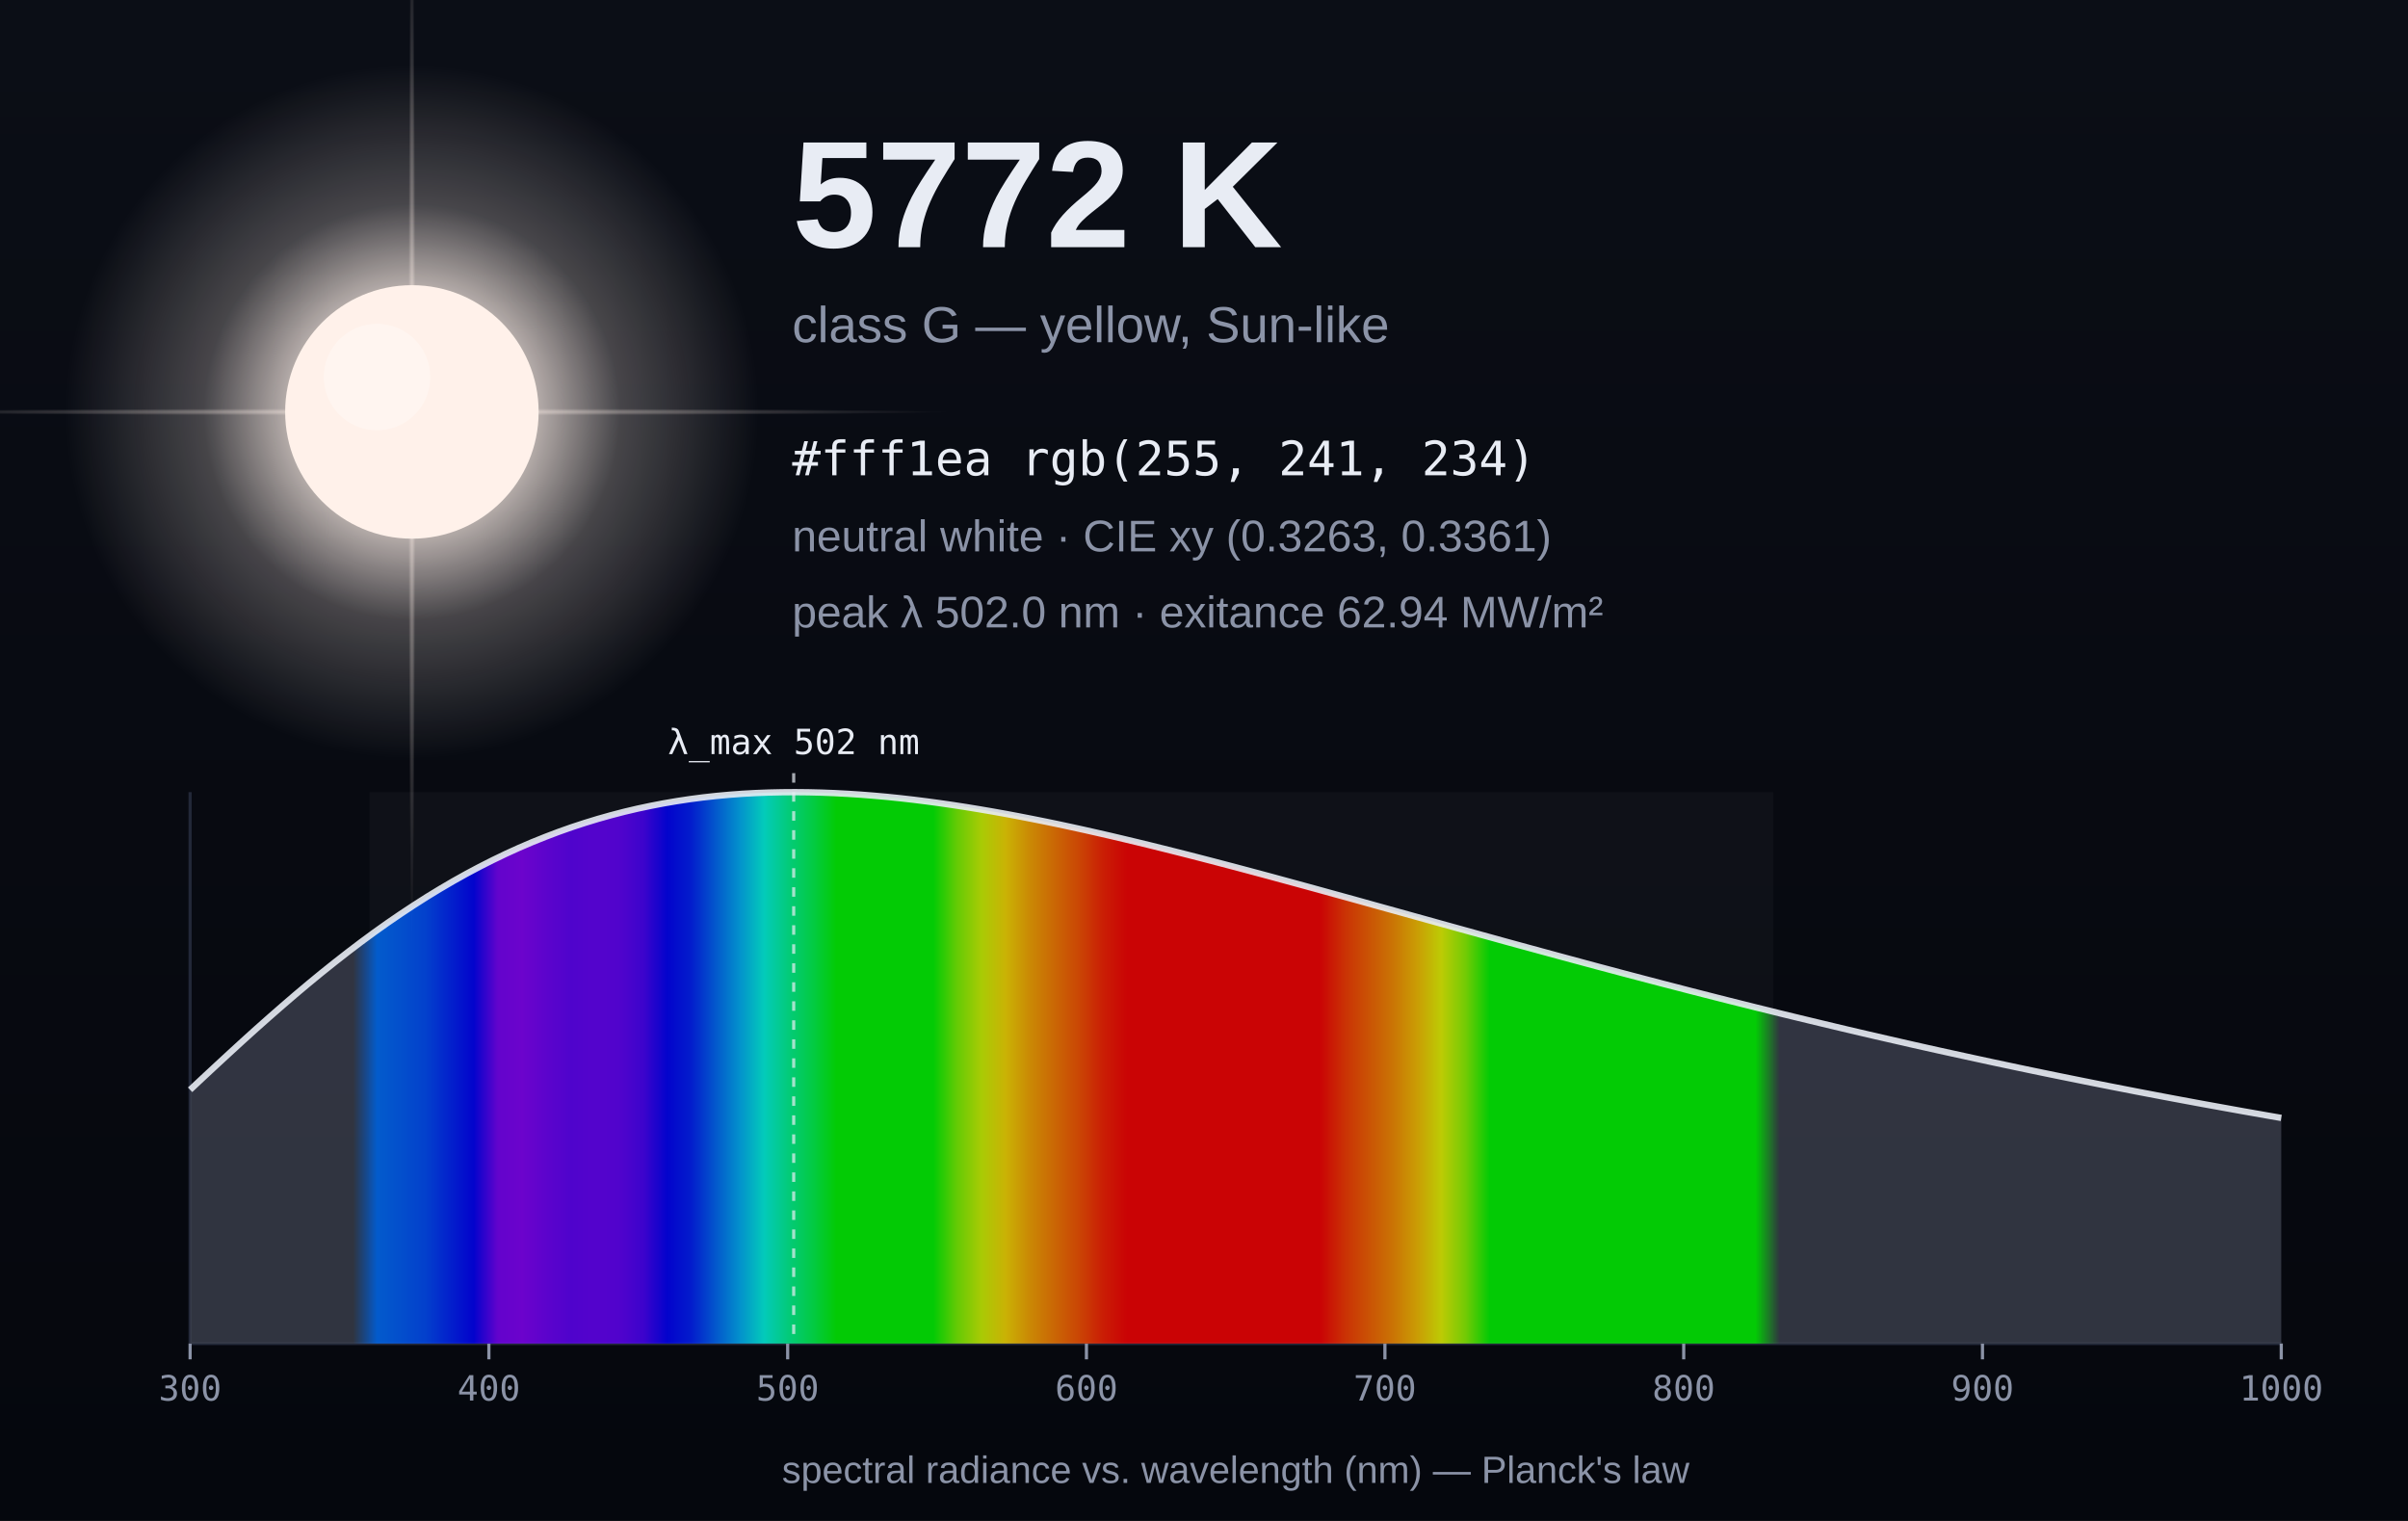
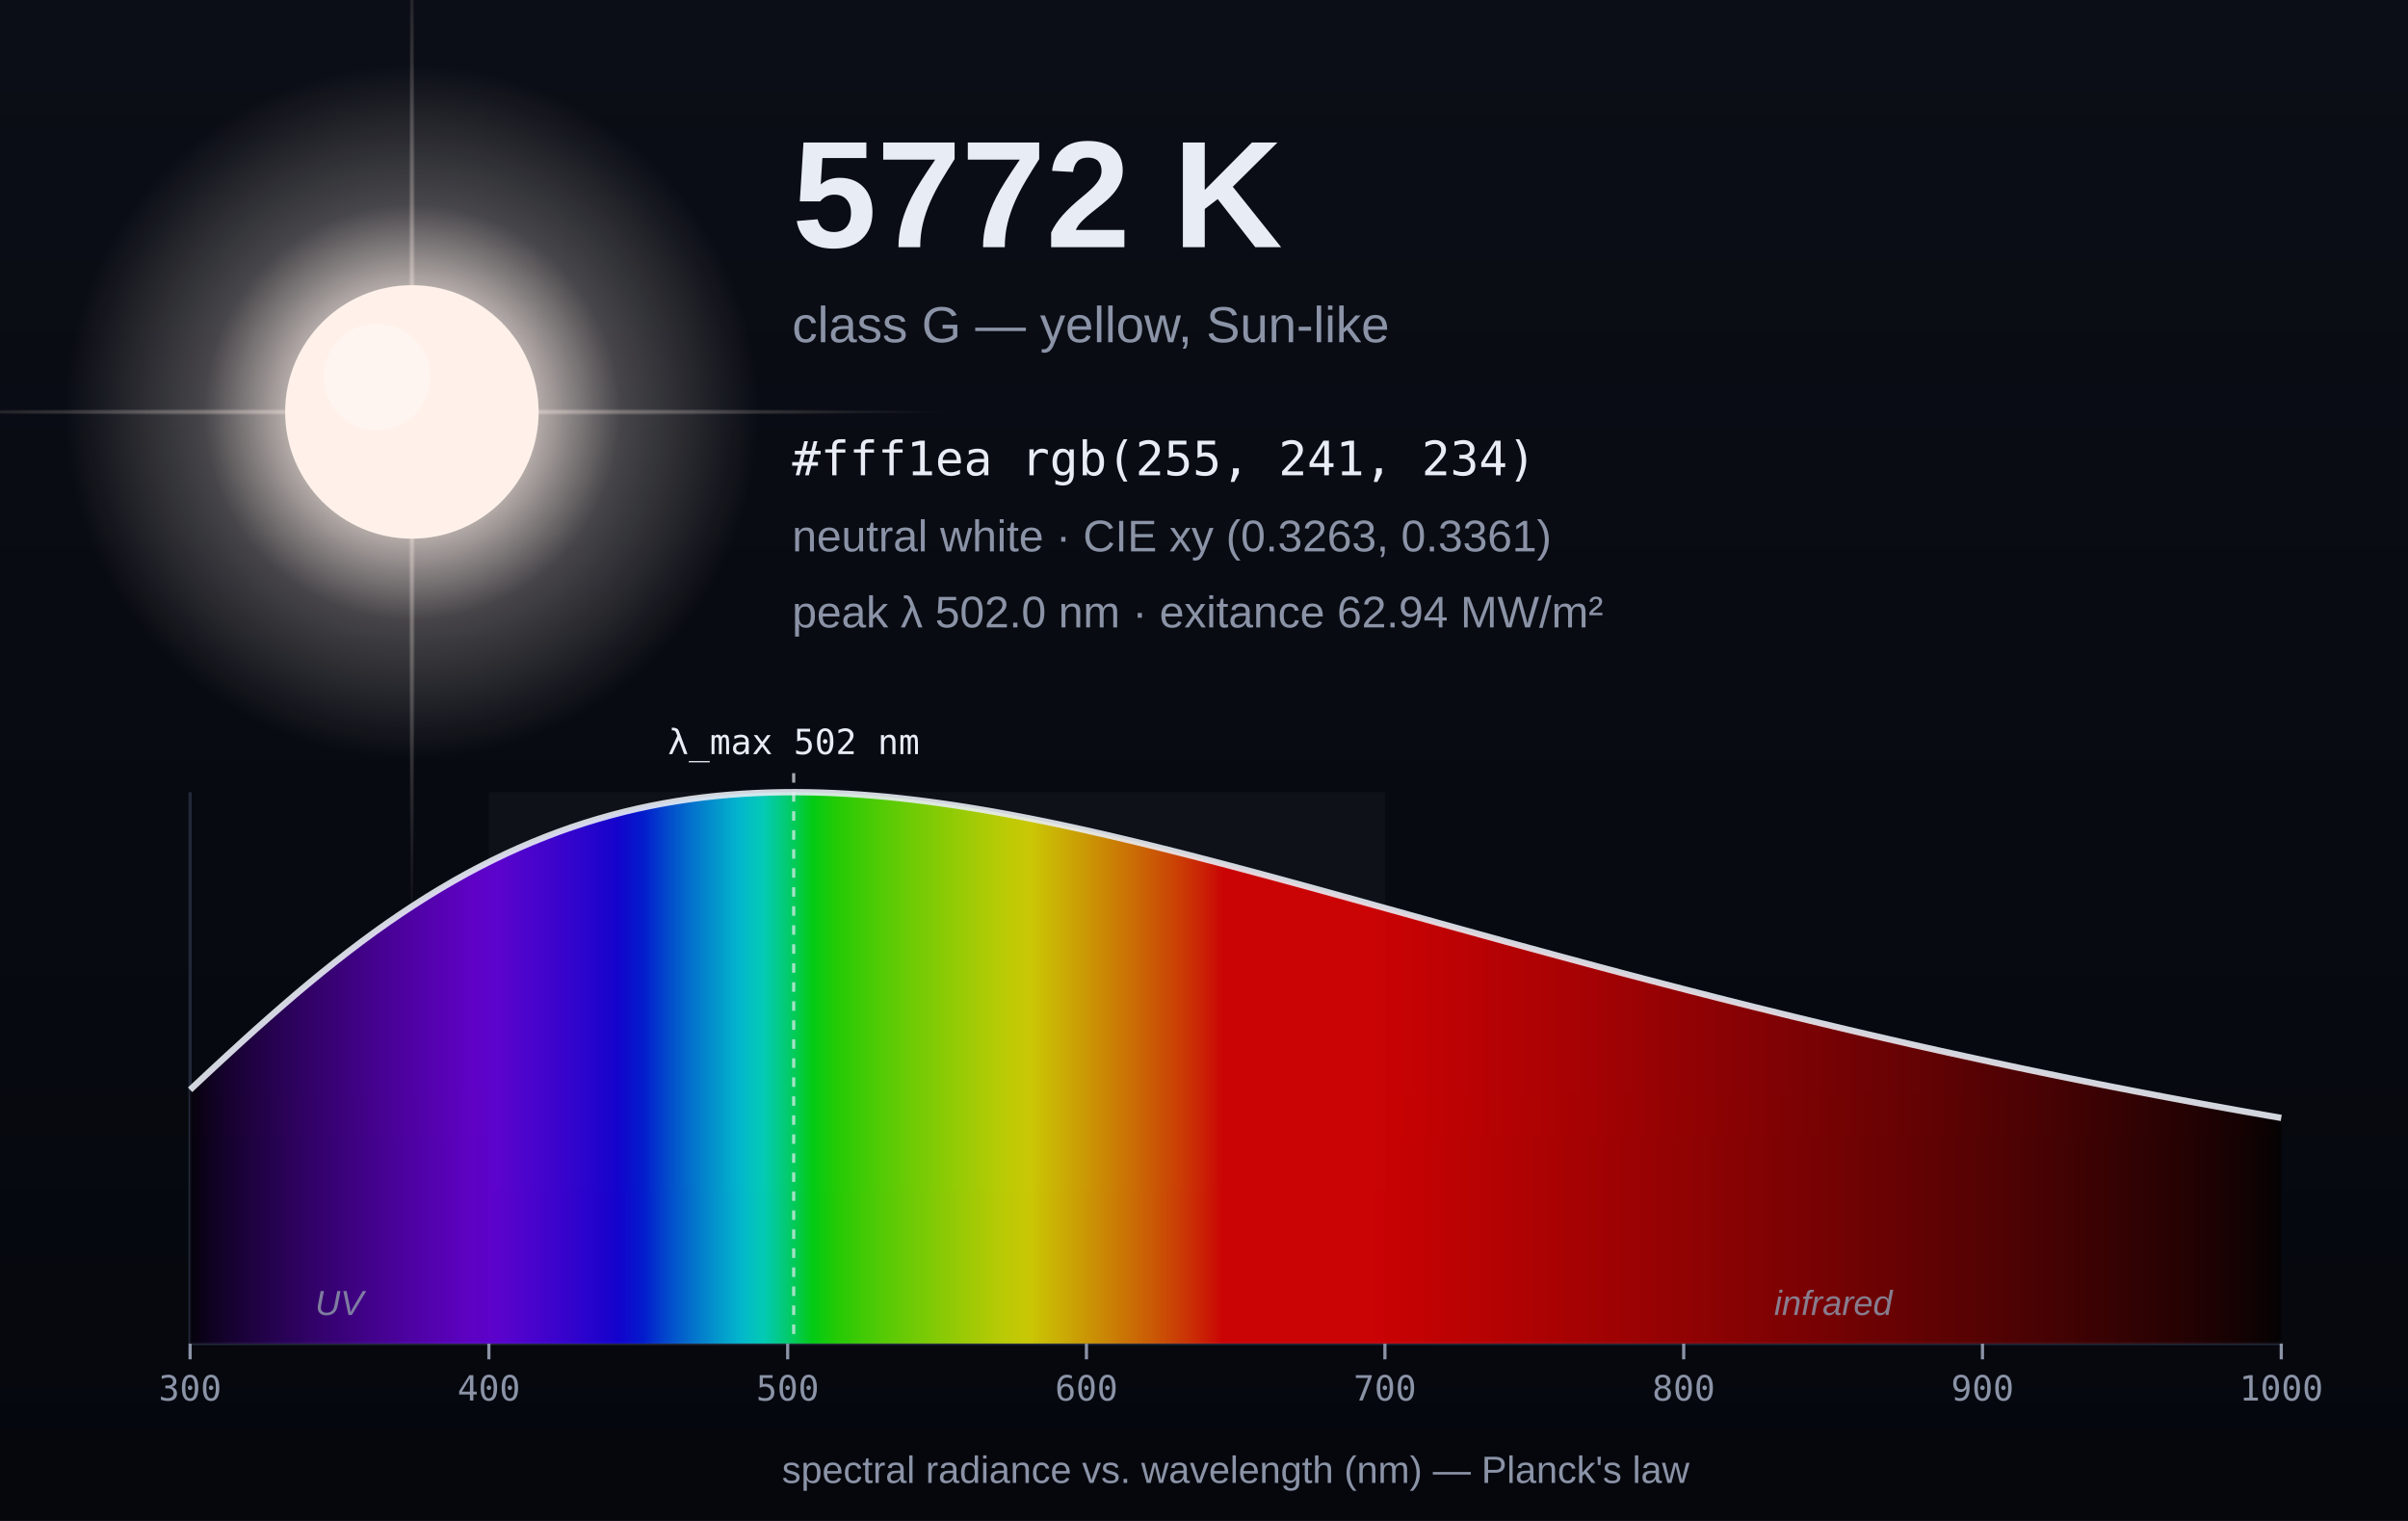
<svg xmlns="http://www.w3.org/2000/svg" width="760" height="480" viewBox="0 0 760 480" font-family="'Segoe UI', 'Helvetica Neue', Arial, system-ui, sans-serif">
  <defs>
    <linearGradient id="bg" x1="0" y1="0" x2="0" y2="1">
      <stop offset="0%" stop-color="#0b0e16" />
      <stop offset="100%" stop-color="#05070d" />
    </linearGradient>
    <radialGradient id="glow" cx="50%" cy="50%" r="50%">
      <stop offset="0%" stop-color="#fff1ea" stop-opacity="1" />
      <stop offset="28%" stop-color="#fff1ea" stop-opacity="0.85" />
      <stop offset="60%" stop-color="#fff1ea" stop-opacity="0.25" />
      <stop offset="100%" stop-color="#fff1ea" stop-opacity="0" />
    </radialGradient>
    <radialGradient id="spike" cx="50%" cy="50%" r="50%">
      <stop offset="0%" stop-color="#fff1ea" stop-opacity="0.9" />
      <stop offset="100%" stop-color="#fff1ea" stop-opacity="0" />
    </radialGradient>
    <linearGradient id="spectrum" x1="0" y1="0" x2="1" y2="0">
-       <stop offset="0.00%" stop-color="rgb(60,64,78)" />
-       <stop offset="1.15%" stop-color="rgb(60,64,78)" />
-       <stop offset="2.30%" stop-color="rgb(60,64,78)" />
-       <stop offset="3.45%" stop-color="rgb(60,64,78)" />
-       <stop offset="4.60%" stop-color="rgb(60,64,78)" />
-       <stop offset="5.75%" stop-color="rgb(60,64,78)" />
-       <stop offset="6.90%" stop-color="rgb(60,64,78)" />
-       <stop offset="8.05%" stop-color="rgb(60,64,78)" />
-       <stop offset="9.20%" stop-color="rgb(0,112,255)" />
-       <stop offset="10.34%" stop-color="rgb(0,96,255)" />
-       <stop offset="11.49%" stop-color="rgb(0,78,255)" />
-       <stop offset="12.64%" stop-color="rgb(0,38,255)" />
-       <stop offset="13.79%" stop-color="rgb(0,0,255)" />
-       <stop offset="14.94%" stop-color="rgb(123,0,255)" />
-       <stop offset="16.09%" stop-color="rgb(134,0,255)" />
-       <stop offset="17.24%" stop-color="rgb(114,0,255)" />
-       <stop offset="18.39%" stop-color="rgb(98,0,255)" />
-       <stop offset="19.54%" stop-color="rgb(103,0,255)" />
-       <stop offset="20.69%" stop-color="rgb(100,0,255)" />
-       <stop offset="21.84%" stop-color="rgb(74,0,255)" />
-       <stop offset="22.99%" stop-color="rgb(0,0,255)" />
-       <stop offset="24.14%" stop-color="rgb(0,33,255)" />
-       <stop offset="25.29%" stop-color="rgb(0,108,255)" />
-       <stop offset="26.44%" stop-color="rgb(0,182,255)" />
-       <stop offset="27.59%" stop-color="rgb(0,255,232)" />
-       <stop offset="28.74%" stop-color="rgb(0,255,150)" />
-       <stop offset="29.89%" stop-color="rgb(0,255,81)" />
-       <stop offset="31.03%" stop-color="rgb(0,255,0)" />
-       <stop offset="32.18%" stop-color="rgb(0,255,0)" />
-       <stop offset="33.33%" stop-color="rgb(0,255,0)" />
-       <stop offset="34.48%" stop-color="rgb(0,255,0)" />
-       <stop offset="35.63%" stop-color="rgb(0,255,0)" />
-       <stop offset="36.78%" stop-color="rgb(127,255,0)" />
-       <stop offset="37.93%" stop-color="rgb(213,255,0)" />
-       <stop offset="39.08%" stop-color="rgb(255,223,0)" />
-       <stop offset="40.23%" stop-color="rgb(255,170,0)" />
-       <stop offset="41.38%" stop-color="rgb(255,127,0)" />
-       <stop offset="42.53%" stop-color="rgb(255,86,0)" />
-       <stop offset="43.68%" stop-color="rgb(255,34,0)" />
-       <stop offset="44.83%" stop-color="rgb(255,0,0)" />
-       <stop offset="45.98%" stop-color="rgb(255,0,0)" />
-       <stop offset="47.13%" stop-color="rgb(255,0,0)" />
-       <stop offset="48.28%" stop-color="rgb(255,0,0)" />
+       <stop offset="0.00%" stop-color="rgb(0,0,0)" />
+       <stop offset="1.15%" stop-color="rgb(16,0,34)" />
+       <stop offset="2.30%" stop-color="rgb(28,0,59)" />
+       <stop offset="3.45%" stop-color="rgb(39,0,82)" />
+       <stop offset="4.60%" stop-color="rgb(49,0,103)" />
+       <stop offset="5.75%" stop-color="rgb(59,0,123)" />
+       <stop offset="6.90%" stop-color="rgb(68,0,142)" />
+       <stop offset="8.05%" stop-color="rgb(77,0,161)" />
+       <stop offset="9.20%" stop-color="rgb(86,0,179)" />
+       <stop offset="10.34%" stop-color="rgb(95,0,197)" />
+       <stop offset="11.49%" stop-color="rgb(103,0,214)" />
+       <stop offset="12.64%" stop-color="rgb(111,0,231)" />
+       <stop offset="13.79%" stop-color="rgb(119,0,248)" />
+       <stop offset="14.94%" stop-color="rgb(113,0,255)" />
+       <stop offset="16.09%" stop-color="rgb(97,0,255)" />
+       <stop offset="17.24%" stop-color="rgb(80,0,255)" />
+       <stop offset="18.39%" stop-color="rgb(62,0,255)" />
+       <stop offset="19.54%" stop-color="rgb(42,0,255)" />
+       <stop offset="20.69%" stop-color="rgb(20,0,255)" />
+       <stop offset="21.84%" stop-color="rgb(0,31,255)" />
+       <stop offset="22.99%" stop-color="rgb(0,90,255)" />
+       <stop offset="24.14%" stop-color="rgb(0,140,255)" />
+       <stop offset="25.29%" stop-color="rgb(0,186,255)" />
+       <stop offset="26.44%" stop-color="rgb(0,229,255)" />
+       <stop offset="27.59%" stop-color="rgb(0,255,223)" />
+       <stop offset="28.74%" stop-color="rgb(0,255,133)" />
+       <stop offset="29.89%" stop-color="rgb(0,255,20)" />
+       <stop offset="31.03%" stop-color="rgb(42,255,0)" />
+       <stop offset="32.18%" stop-color="rgb(75,255,0)" />
+       <stop offset="33.33%" stop-color="rgb(106,255,0)" />
+       <stop offset="34.48%" stop-color="rgb(134,255,0)" />
+       <stop offset="35.63%" stop-color="rgb(161,255,0)" />
+       <stop offset="36.78%" stop-color="rgb(187,255,0)" />
+       <stop offset="37.93%" stop-color="rgb(212,255,0)" />
+       <stop offset="39.08%" stop-color="rgb(236,255,0)" />
+       <stop offset="40.23%" stop-color="rgb(255,250,0)" />
+       <stop offset="41.38%" stop-color="rgb(255,224,0)" />
+       <stop offset="42.53%" stop-color="rgb(255,198,0)" />
+       <stop offset="43.68%" stop-color="rgb(255,170,0)" />
+       <stop offset="44.83%" stop-color="rgb(255,142,0)" />
+       <stop offset="45.98%" stop-color="rgb(255,112,0)" />
+       <stop offset="47.13%" stop-color="rgb(255,79,0)" />
+       <stop offset="48.28%" stop-color="rgb(255,43,0)" />
      <stop offset="49.43%" stop-color="rgb(255,0,0)" />
      <stop offset="50.57%" stop-color="rgb(255,0,0)" />
      <stop offset="51.72%" stop-color="rgb(255,0,0)" />
      <stop offset="52.87%" stop-color="rgb(255,0,0)" />
      <stop offset="54.02%" stop-color="rgb(255,0,0)" />
-       <stop offset="55.17%" stop-color="rgb(255,58,0)" />
-       <stop offset="56.32%" stop-color="rgb(255,101,0)" />
-       <stop offset="57.47%" stop-color="rgb(255,144,0)" />
-       <stop offset="58.62%" stop-color="rgb(255,196,0)" />
-       <stop offset="59.77%" stop-color="rgb(238,255,0)" />
-       <stop offset="60.92%" stop-color="rgb(144,255,0)" />
-       <stop offset="62.07%" stop-color="rgb(0,255,0)" />
-       <stop offset="63.22%" stop-color="rgb(0,255,0)" />
-       <stop offset="64.37%" stop-color="rgb(0,255,0)" />
-       <stop offset="65.52%" stop-color="rgb(0,255,0)" />
-       <stop offset="66.67%" stop-color="rgb(0,255,0)" />
-       <stop offset="67.82%" stop-color="rgb(0,255,0)" />
-       <stop offset="68.97%" stop-color="rgb(0,255,0)" />
-       <stop offset="70.11%" stop-color="rgb(0,255,0)" />
-       <stop offset="71.26%" stop-color="rgb(0,255,0)" />
-       <stop offset="72.41%" stop-color="rgb(0,255,0)" />
-       <stop offset="73.56%" stop-color="rgb(0,255,0)" />
-       <stop offset="74.71%" stop-color="rgb(0,255,0)" />
-       <stop offset="75.86%" stop-color="rgb(60,64,78)" />
-       <stop offset="77.01%" stop-color="rgb(60,64,78)" />
-       <stop offset="78.16%" stop-color="rgb(60,64,78)" />
-       <stop offset="79.31%" stop-color="rgb(60,64,78)" />
-       <stop offset="80.46%" stop-color="rgb(60,64,78)" />
-       <stop offset="81.61%" stop-color="rgb(60,64,78)" />
-       <stop offset="82.76%" stop-color="rgb(60,64,78)" />
-       <stop offset="83.91%" stop-color="rgb(60,64,78)" />
-       <stop offset="85.06%" stop-color="rgb(60,64,78)" />
-       <stop offset="86.21%" stop-color="rgb(60,64,78)" />
-       <stop offset="87.36%" stop-color="rgb(60,64,78)" />
-       <stop offset="88.51%" stop-color="rgb(60,64,78)" />
-       <stop offset="89.66%" stop-color="rgb(60,64,78)" />
-       <stop offset="90.80%" stop-color="rgb(60,64,78)" />
-       <stop offset="91.95%" stop-color="rgb(60,64,78)" />
-       <stop offset="93.10%" stop-color="rgb(60,64,78)" />
-       <stop offset="94.25%" stop-color="rgb(60,64,78)" />
-       <stop offset="95.40%" stop-color="rgb(60,64,78)" />
-       <stop offset="96.55%" stop-color="rgb(60,64,78)" />
-       <stop offset="97.70%" stop-color="rgb(60,64,78)" />
-       <stop offset="98.85%" stop-color="rgb(60,64,78)" />
-       <stop offset="100.00%" stop-color="rgb(60,64,78)" />
+       <stop offset="55.17%" stop-color="rgb(255,0,0)" />
+       <stop offset="56.32%" stop-color="rgb(255,0,0)" />
+       <stop offset="57.47%" stop-color="rgb(253,0,0)" />
+       <stop offset="58.62%" stop-color="rgb(248,0,0)" />
+       <stop offset="59.77%" stop-color="rgb(242,0,0)" />
+       <stop offset="60.92%" stop-color="rgb(237,0,0)" />
+       <stop offset="62.07%" stop-color="rgb(231,0,0)" />
+       <stop offset="63.22%" stop-color="rgb(226,0,0)" />
+       <stop offset="64.37%" stop-color="rgb(220,0,0)" />
+       <stop offset="65.52%" stop-color="rgb(214,0,0)" />
+       <stop offset="66.67%" stop-color="rgb(209,0,0)" />
+       <stop offset="67.82%" stop-color="rgb(203,0,0)" />
+       <stop offset="68.97%" stop-color="rgb(197,0,0)" />
+       <stop offset="70.11%" stop-color="rgb(191,0,0)" />
+       <stop offset="71.26%" stop-color="rgb(185,0,0)" />
+       <stop offset="72.41%" stop-color="rgb(179,0,0)" />
+       <stop offset="73.56%" stop-color="rgb(173,0,0)" />
+       <stop offset="74.71%" stop-color="rgb(167,0,0)" />
+       <stop offset="75.86%" stop-color="rgb(161,0,0)" />
+       <stop offset="77.01%" stop-color="rgb(155,0,0)" />
+       <stop offset="78.16%" stop-color="rgb(149,0,0)" />
+       <stop offset="79.31%" stop-color="rgb(142,0,0)" />
+       <stop offset="80.46%" stop-color="rgb(136,0,0)" />
+       <stop offset="81.61%" stop-color="rgb(130,0,0)" />
+       <stop offset="82.76%" stop-color="rgb(123,0,0)" />
+       <stop offset="83.91%" stop-color="rgb(116,0,0)" />
+       <stop offset="85.06%" stop-color="rgb(110,0,0)" />
+       <stop offset="86.21%" stop-color="rgb(103,0,0)" />
+       <stop offset="87.36%" stop-color="rgb(96,0,0)" />
+       <stop offset="88.51%" stop-color="rgb(89,0,0)" />
+       <stop offset="89.66%" stop-color="rgb(82,0,0)" />
+       <stop offset="90.80%" stop-color="rgb(74,0,0)" />
+       <stop offset="91.95%" stop-color="rgb(67,0,0)" />
+       <stop offset="93.10%" stop-color="rgb(59,0,0)" />
+       <stop offset="94.25%" stop-color="rgb(51,0,0)" />
+       <stop offset="95.40%" stop-color="rgb(43,0,0)" />
+       <stop offset="96.55%" stop-color="rgb(34,0,0)" />
+       <stop offset="97.70%" stop-color="rgb(25,0,0)" />
+       <stop offset="98.85%" stop-color="rgb(14,0,0)" />
+       <stop offset="100.00%" stop-color="rgb(0,0,0)" />
    </linearGradient>
  </defs>
  <rect width="760" height="480" fill="url(#bg)" />
  <circle cx="130.0" cy="130.0" r="110" fill="url(#glow)" />
  <rect x="-40.0" y="128.9" width="340.0" height="2.2" fill="url(#spike)" opacity="0.55" />
  <rect x="128.9" y="-40.0" width="2.2" height="340.0" fill="url(#spike)" opacity="0.55" />
  <circle cx="130.0" cy="130.0" r="40.0" fill="#fff1ea" />
  <circle cx="119.0" cy="119.0" r="16.8" fill="#ffffff" opacity="0.30" />
  <text x="250.0" y="78" fill="#e8ecf4" font-size="48" font-weight="700">5772 K</text>
  <text x="250.0" y="108" fill="#8b93a7" font-size="16">class G — yellow, Sun-like</text>
  <text x="250.0" y="150" fill="#e8ecf4" font-size="15" font-family="'SF Mono', 'JetBrains Mono', 'Menlo', monospace">#fff1ea   rgb(255, 241, 234)</text>
  <text x="250.0" y="174" fill="#8b93a7" font-size="14">neutral white  ·  CIE xy (0.3263, 0.3361)</text>
  <text x="250.0" y="198" fill="#8b93a7" font-size="14">peak λ 502.0 nm  ·  exitance 62.94 MW/m²</text>
-   <rect x="116.6" y="250.0" width="443.1" height="174.0" fill="#ffffff" opacity="0.03" />
+   <rect x="154.3" y="250.0" width="282.9" height="174.0" fill="#ffffff" opacity="0.03" />
  <line x1="60.0" y1="424.0" x2="720.0" y2="424.0" stroke="#222838" />
  <line x1="60.0" y1="250.0" x2="60.0" y2="424.0" stroke="#222838" />
  <line x1="60.0" y1="424.0" x2="60.0" y2="429.0" stroke="#8b93a7" />
  <text x="60.0" y="442.0" fill="#8b93a7" font-size="11" font-family="'SF Mono', 'JetBrains Mono', 'Menlo', monospace" text-anchor="middle">300</text>
  <line x1="154.3" y1="424.0" x2="154.3" y2="429.0" stroke="#8b93a7" />
  <text x="154.3" y="442.0" fill="#8b93a7" font-size="11" font-family="'SF Mono', 'JetBrains Mono', 'Menlo', monospace" text-anchor="middle">400</text>
  <line x1="248.6" y1="424.0" x2="248.6" y2="429.0" stroke="#8b93a7" />
  <text x="248.6" y="442.0" fill="#8b93a7" font-size="11" font-family="'SF Mono', 'JetBrains Mono', 'Menlo', monospace" text-anchor="middle">500</text>
  <line x1="342.9" y1="424.0" x2="342.9" y2="429.0" stroke="#8b93a7" />
  <text x="342.9" y="442.0" fill="#8b93a7" font-size="11" font-family="'SF Mono', 'JetBrains Mono', 'Menlo', monospace" text-anchor="middle">600</text>
  <line x1="437.1" y1="424.0" x2="437.1" y2="429.0" stroke="#8b93a7" />
  <text x="437.1" y="442.0" fill="#8b93a7" font-size="11" font-family="'SF Mono', 'JetBrains Mono', 'Menlo', monospace" text-anchor="middle">700</text>
  <line x1="531.4" y1="424.0" x2="531.4" y2="429.0" stroke="#8b93a7" />
  <text x="531.4" y="442.0" fill="#8b93a7" font-size="11" font-family="'SF Mono', 'JetBrains Mono', 'Menlo', monospace" text-anchor="middle">800</text>
  <line x1="625.7" y1="424.0" x2="625.7" y2="429.0" stroke="#8b93a7" />
  <text x="625.7" y="442.0" fill="#8b93a7" font-size="11" font-family="'SF Mono', 'JetBrains Mono', 'Menlo', monospace" text-anchor="middle">900</text>
  <line x1="720.0" y1="424.0" x2="720.0" y2="429.0" stroke="#8b93a7" />
  <text x="720.0" y="442.0" fill="#8b93a7" font-size="11" font-family="'SF Mono', 'JetBrains Mono', 'Menlo', monospace" text-anchor="middle">1000</text>
  <path d="M 60.00,343.93 L 64.15,340.04 L 68.30,336.18 L 72.45,332.35 L 76.60,328.55 L 80.75,324.80 L 84.91,321.11 L 89.06,317.48 L 93.21,313.91 L 97.36,310.42 L 101.51,307.01 L 105.66,303.69 L 109.81,300.45 L 113.96,297.30 L 118.11,294.25 L 122.26,291.30 L 126.42,288.45 L 130.57,285.71 L 134.72,283.06 L 138.87,280.53 L 143.02,278.10 L 147.17,275.78 L 151.32,273.57 L 155.47,271.47 L 159.62,269.47 L 163.77,267.58 L 167.92,265.80 L 172.08,264.13 L 176.23,262.55 L 180.38,261.08 L 184.53,259.72 L 188.68,258.45 L 192.83,257.28 L 196.98,256.20 L 201.13,255.22 L 205.28,254.34 L 209.43,253.54 L 213.58,252.83 L 217.74,252.20 L 221.89,251.66 L 226.04,251.20 L 230.19,250.82 L 234.34,250.51 L 238.49,250.28 L 242.64,250.12 L 246.79,250.03 L 250.94,250.00 L 255.09,250.04 L 259.25,250.14 L 263.40,250.30 L 267.55,250.52 L 271.70,250.79 L 275.85,251.12 L 280.00,251.49 L 284.15,251.92 L 288.30,252.39 L 292.45,252.91 L 296.60,253.47 L 300.75,254.07 L 304.91,254.71 L 309.06,255.39 L 313.21,256.10 L 317.36,256.84 L 321.51,257.62 L 325.66,258.43 L 329.81,259.26 L 333.96,260.12 L 338.11,261.01 L 342.26,261.92 L 346.42,262.86 L 350.57,263.81 L 354.72,264.79 L 358.87,265.78 L 363.02,266.79 L 367.17,267.82 L 371.32,268.86 L 375.47,269.91 L 379.62,270.98 L 383.77,272.06 L 387.92,273.15 L 392.08,274.25 L 396.23,275.36 L 400.38,276.47 L 404.53,277.60 L 408.68,278.73 L 412.83,279.86 L 416.98,281.00 L 421.13,282.15 L 425.28,283.29 L 429.43,284.44 L 433.58,285.60 L 437.74,286.75 L 441.89,287.90 L 446.04,289.06 L 450.19,290.21 L 454.34,291.37 L 458.49,292.52 L 462.64,293.67 L 466.79,294.82 L 470.94,295.96 L 475.09,297.11 L 479.25,298.25 L 483.40,299.38 L 487.55,300.51 L 491.70,301.64 L 495.85,302.76 L 500.00,303.88 L 504.15,305.00 L 508.30,306.10 L 512.45,307.21 L 516.60,308.30 L 520.75,309.39 L 524.91,310.48 L 529.06,311.55 L 533.21,312.63 L 537.36,313.69 L 541.51,314.75 L 545.66,315.80 L 549.81,316.84 L 553.96,317.88 L 558.11,318.90 L 562.26,319.93 L 566.42,320.94 L 570.57,321.94 L 574.72,322.94 L 578.87,323.93 L 583.02,324.92 L 587.17,325.89 L 591.32,326.86 L 595.47,327.81 L 599.62,328.76 L 603.77,329.71 L 607.92,330.64 L 612.08,331.57 L 616.23,332.48 L 620.38,333.39 L 624.53,334.29 L 628.68,335.19 L 632.83,336.07 L 636.98,336.95 L 641.13,337.82 L 645.28,338.68 L 649.43,339.53 L 653.58,340.37 L 657.74,341.21 L 661.89,342.04 L 666.04,342.86 L 670.19,343.67 L 674.34,344.48 L 678.49,345.27 L 682.64,346.06 L 686.79,346.84 L 690.94,347.61 L 695.09,348.38 L 699.25,349.13 L 703.40,349.88 L 707.55,350.63 L 711.70,351.36 L 715.85,352.09 L 720.00,352.81 L 720.00,424.00 L 60.00,424.00 Z" fill="url(#spectrum)" opacity="0.78" />
  <path d="M 60.00,343.93 L 64.15,340.04 L 68.30,336.18 L 72.45,332.35 L 76.60,328.55 L 80.75,324.80 L 84.91,321.11 L 89.06,317.48 L 93.21,313.91 L 97.36,310.42 L 101.51,307.01 L 105.66,303.69 L 109.81,300.45 L 113.96,297.30 L 118.11,294.25 L 122.26,291.30 L 126.42,288.45 L 130.57,285.71 L 134.72,283.06 L 138.87,280.53 L 143.02,278.10 L 147.17,275.78 L 151.32,273.57 L 155.47,271.47 L 159.62,269.47 L 163.77,267.58 L 167.92,265.80 L 172.08,264.13 L 176.23,262.55 L 180.38,261.08 L 184.53,259.72 L 188.68,258.45 L 192.83,257.28 L 196.98,256.20 L 201.13,255.22 L 205.28,254.34 L 209.43,253.54 L 213.58,252.83 L 217.74,252.20 L 221.89,251.66 L 226.04,251.20 L 230.19,250.82 L 234.34,250.51 L 238.49,250.28 L 242.64,250.12 L 246.79,250.03 L 250.94,250.00 L 255.09,250.04 L 259.25,250.14 L 263.40,250.30 L 267.55,250.52 L 271.70,250.79 L 275.85,251.12 L 280.00,251.49 L 284.15,251.92 L 288.30,252.39 L 292.45,252.91 L 296.60,253.47 L 300.75,254.07 L 304.91,254.71 L 309.06,255.39 L 313.21,256.10 L 317.36,256.84 L 321.51,257.62 L 325.66,258.43 L 329.81,259.26 L 333.96,260.12 L 338.11,261.01 L 342.26,261.92 L 346.42,262.86 L 350.57,263.81 L 354.72,264.79 L 358.87,265.78 L 363.02,266.79 L 367.17,267.82 L 371.32,268.86 L 375.47,269.91 L 379.62,270.98 L 383.77,272.06 L 387.92,273.15 L 392.08,274.25 L 396.23,275.36 L 400.38,276.47 L 404.53,277.60 L 408.68,278.73 L 412.83,279.86 L 416.98,281.00 L 421.13,282.15 L 425.28,283.29 L 429.43,284.44 L 433.58,285.60 L 437.74,286.75 L 441.89,287.90 L 446.04,289.06 L 450.19,290.21 L 454.34,291.37 L 458.49,292.52 L 462.64,293.67 L 466.79,294.82 L 470.94,295.96 L 475.09,297.11 L 479.25,298.25 L 483.40,299.38 L 487.55,300.51 L 491.70,301.64 L 495.85,302.76 L 500.00,303.88 L 504.15,305.00 L 508.30,306.10 L 512.45,307.21 L 516.60,308.30 L 520.75,309.39 L 524.91,310.48 L 529.06,311.55 L 533.21,312.63 L 537.36,313.69 L 541.51,314.75 L 545.66,315.80 L 549.81,316.84 L 553.96,317.88 L 558.11,318.90 L 562.26,319.93 L 566.42,320.94 L 570.57,321.94 L 574.72,322.94 L 578.87,323.93 L 583.02,324.92 L 587.17,325.89 L 591.32,326.86 L 595.47,327.81 L 599.62,328.76 L 603.77,329.71 L 607.92,330.64 L 612.08,331.57 L 616.23,332.48 L 620.38,333.39 L 624.53,334.29 L 628.68,335.19 L 632.83,336.07 L 636.98,336.95 L 641.13,337.82 L 645.28,338.68 L 649.43,339.53 L 653.58,340.37 L 657.74,341.21 L 661.89,342.04 L 666.04,342.86 L 670.19,343.67 L 674.34,344.48 L 678.49,345.27 L 682.64,346.06 L 686.79,346.84 L 690.94,347.61 L 695.09,348.38 L 699.25,349.13 L 703.40,349.88 L 707.55,350.63 L 711.70,351.36 L 715.85,352.09 L 720.00,352.81" fill="none" stroke="#e8ecf4" stroke-width="2" opacity="0.9" />
+   <text x="107.1" y="415.0" fill="#8b93a7" font-size="11" text-anchor="middle" opacity="0.85" font-style="italic">UV</text>
+   <text x="578.6" y="415.0" fill="#8b93a7" font-size="11" text-anchor="middle" opacity="0.85" font-style="italic">infrared</text>
  <line x1="250.5" y1="244.0" x2="250.5" y2="424.0" stroke="#e8ecf4" stroke-width="1" stroke-dasharray="3 3" opacity="0.7" />
  <text x="250.5" y="238.0" fill="#e8ecf4" font-size="11" font-family="'SF Mono', 'JetBrains Mono', 'Menlo', monospace" text-anchor="middle">λ_max 502 nm</text>
  <text x="390.0" y="468" fill="#8b93a7" font-size="12" text-anchor="middle">spectral radiance vs. wavelength (nm) — Planck's law</text>
</svg>
